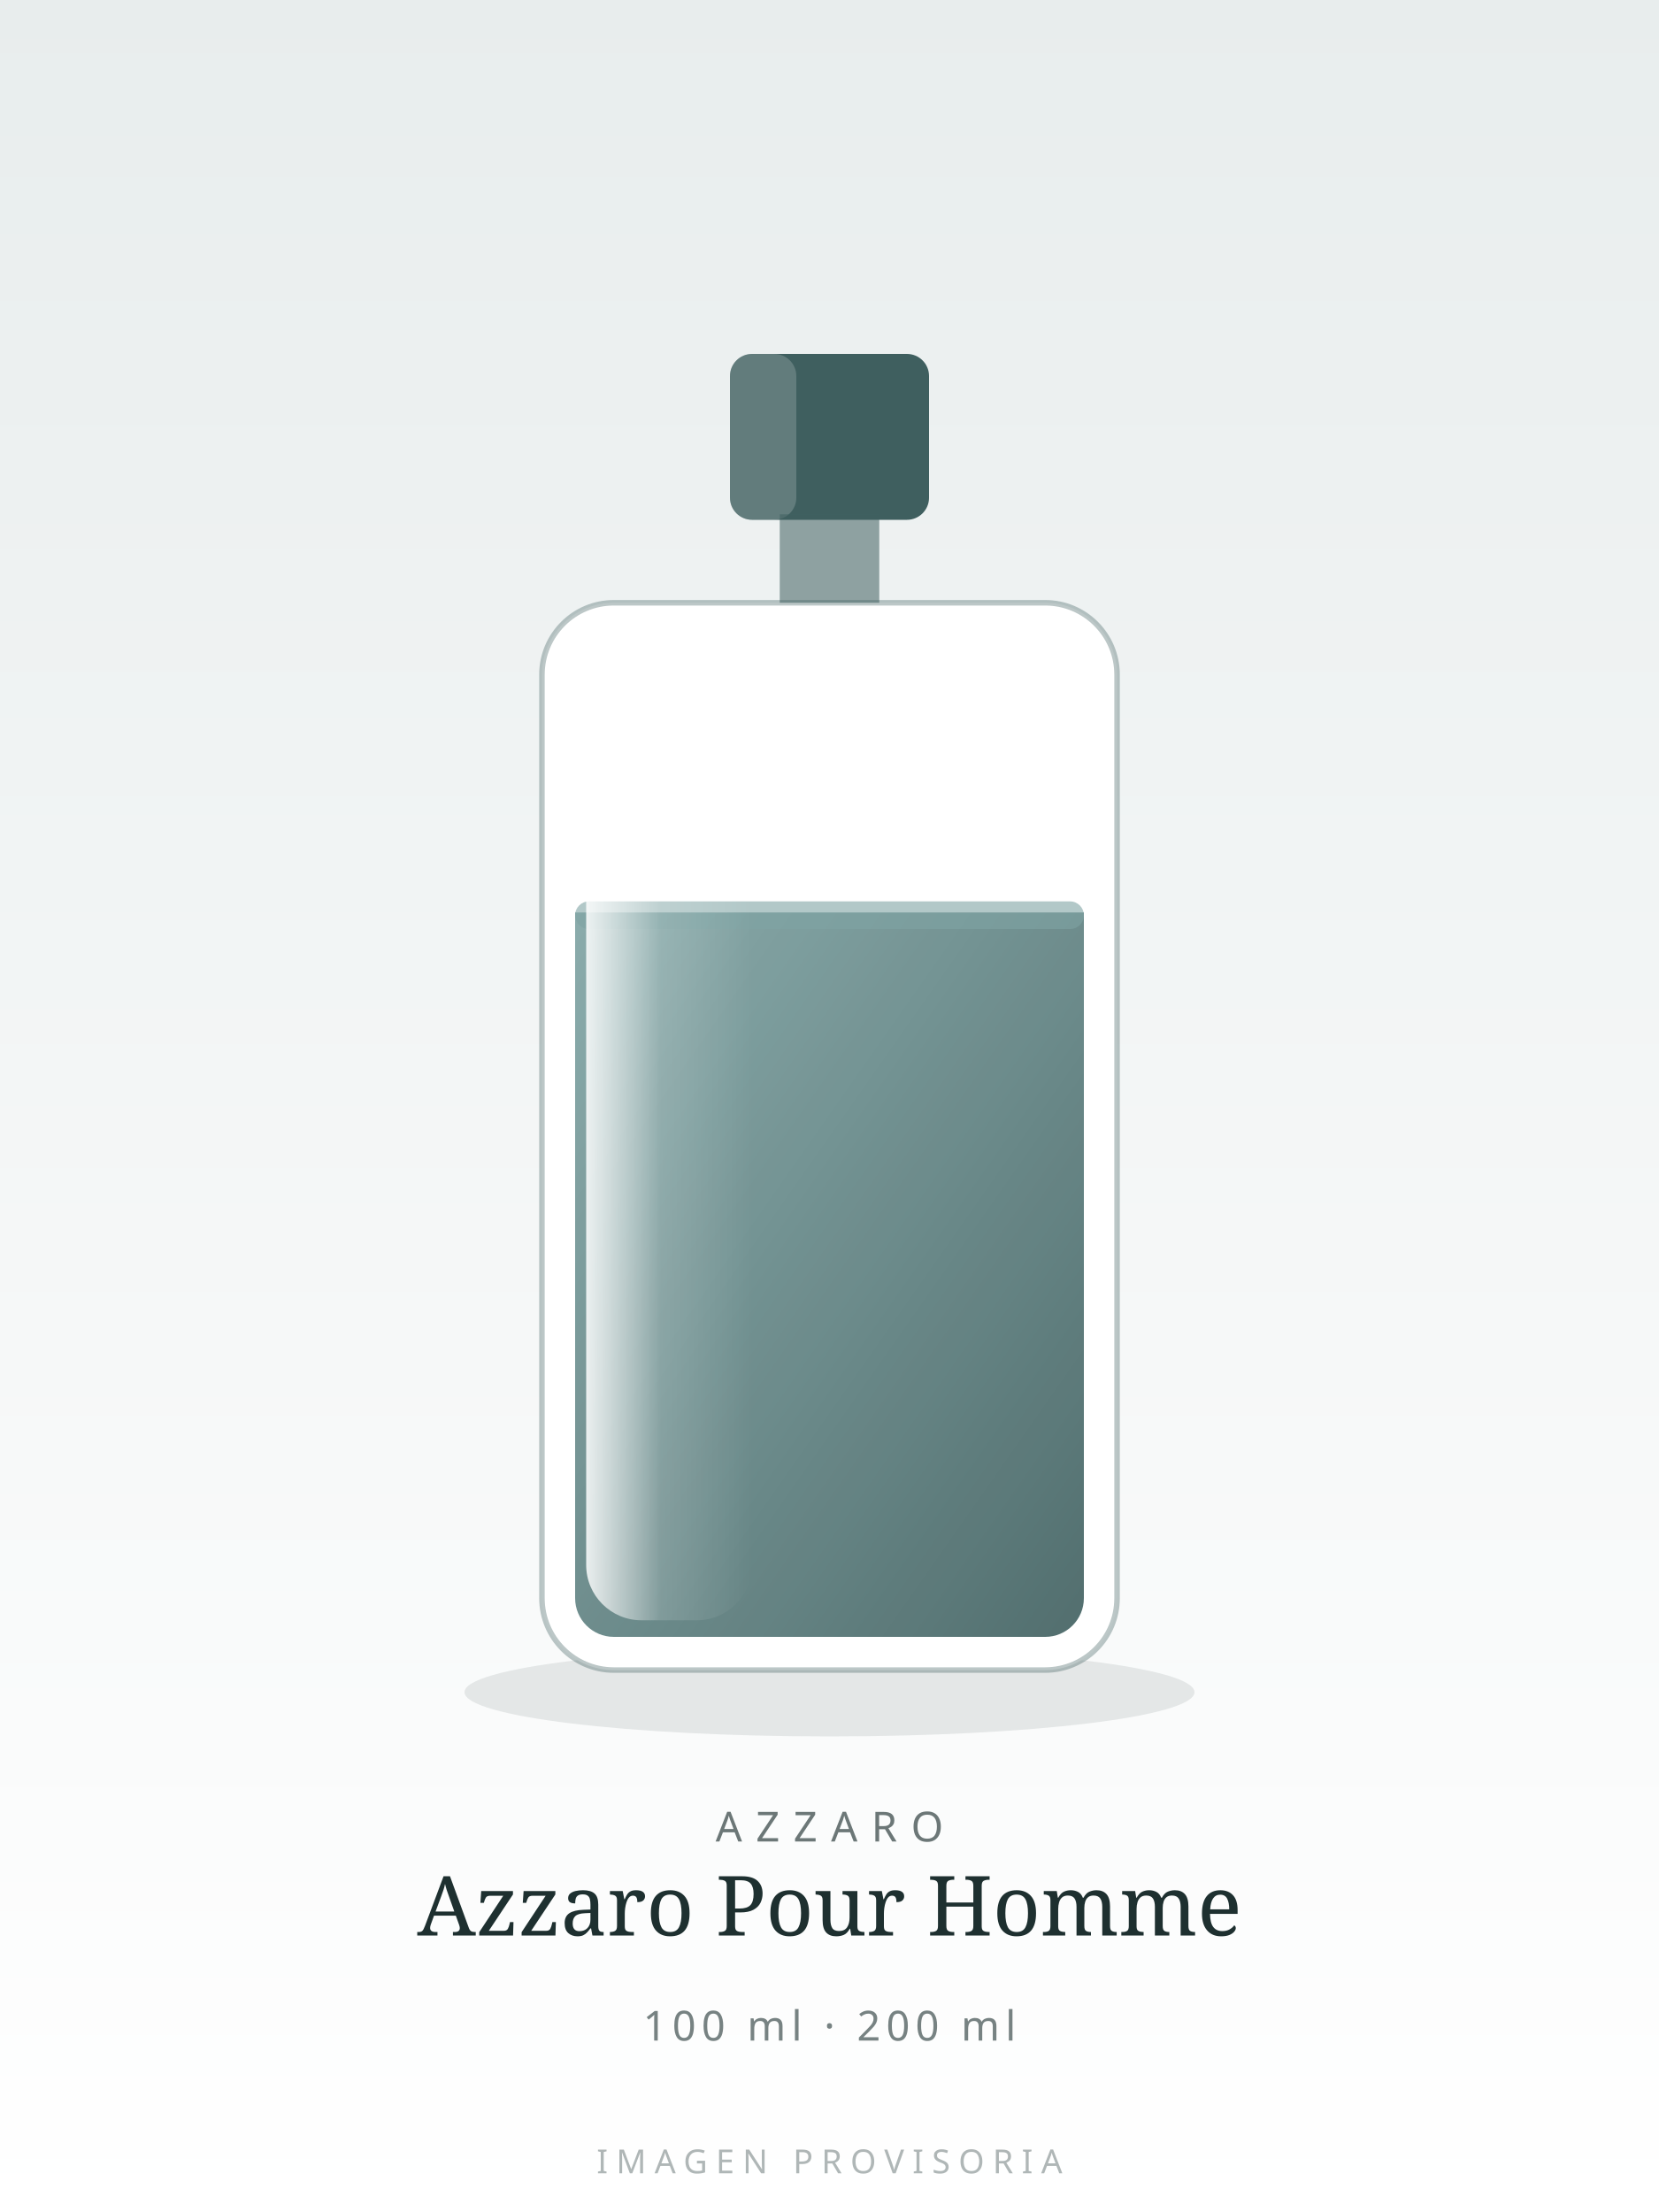
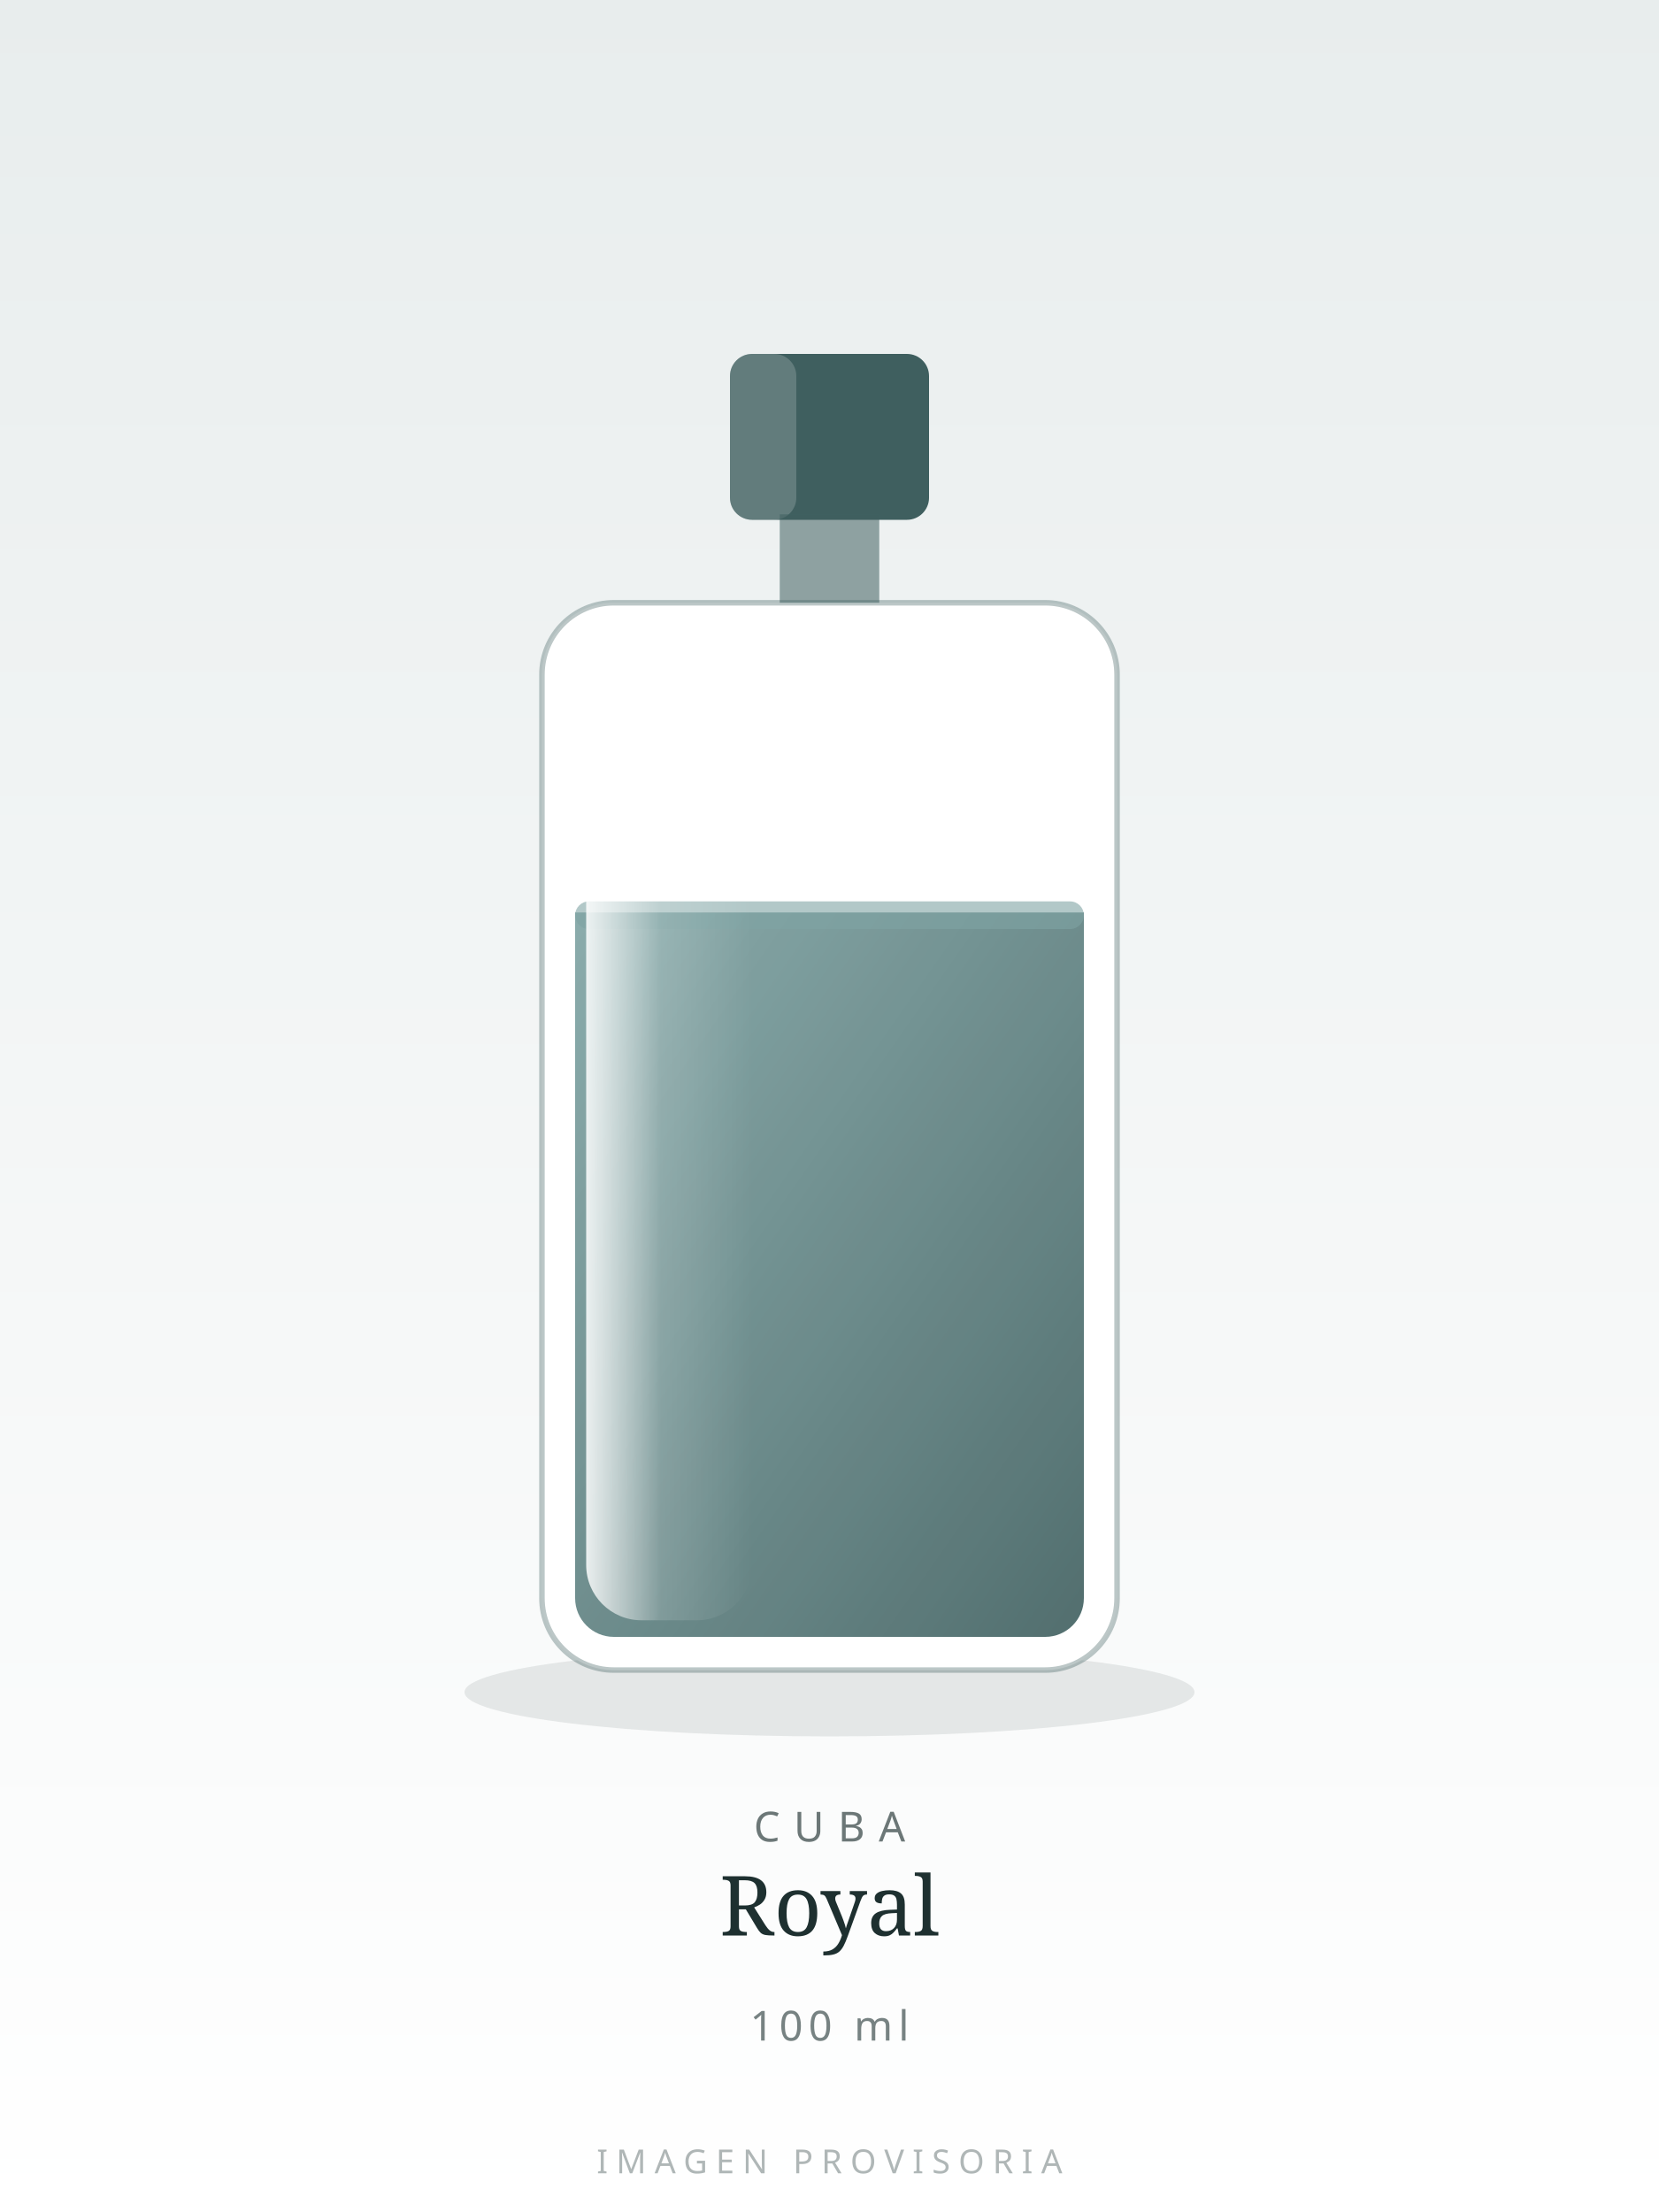
- <svg xmlns="http://www.w3.org/2000/svg" viewBox="0 0 600 800" width="600" height="800" role="img" aria-label="Azzaro Azzaro Pour Homme">
+ <svg xmlns="http://www.w3.org/2000/svg" viewBox="0 0 600 800" width="600" height="800" role="img" aria-label="Cuba Royal">
  <defs>
    <linearGradient id="fondo" x1="0" y1="0" x2="0" y2="1">
      <stop offset="0%" stop-color="#e8eded" />
      <stop offset="100%" stop-color="#ffffff" />
    </linearGradient>
    <linearGradient id="liquido" x1="0" y1="0" x2="1" y2="1">
      <stop offset="0%" stop-color="#7ea3a3" />
      <stop offset="100%" stop-color="#3f5f5f" />
    </linearGradient>
    <linearGradient id="brillo" x1="0" y1="0" x2="1" y2="0">
      <stop offset="0%" stop-color="#ffffff" stop-opacity="0.85" />
      <stop offset="45%" stop-color="#ffffff" stop-opacity="0.15" />
      <stop offset="100%" stop-color="#ffffff" stop-opacity="0" />
    </linearGradient>
  </defs>
  <rect width="600" height="800" fill="url(#fondo)" />
  <ellipse cx="300" cy="612" rx="132" ry="16" fill="#1e3030" opacity="0.10" />
  <rect x="264" y="128" width="72" height="60" rx="8" fill="#3f5f5f" />
  <rect x="264" y="128" width="24" height="60" rx="8" fill="#ffffff" opacity="0.18" />
  <rect x="282" y="186" width="36" height="34" fill="#3f5f5f" opacity="0.55" />
  <rect x="196" y="218" width="208" height="386" rx="26" fill="#ffffff" />
  <rect x="196" y="218" width="208" height="386" rx="26" fill="none" stroke="#3f5f5f" stroke-opacity="0.35" stroke-width="2" />
  <path d="M 208 330 L 392 330 L 392 578 A 14 14 0 0 1 378 592 L 222 592 A 14 14 0 0 1 208 578 Z" fill="url(#liquido)" opacity="0.9" />
  <rect x="208" y="326" width="184" height="10" rx="5" fill="#7ea3a3" opacity="0.6" />
  <rect x="212" y="236" width="60" height="350" rx="20" fill="url(#brillo)" />
-   <text x="300" y="666" text-anchor="middle" font-family="system-ui, sans-serif" font-size="15" letter-spacing="5" fill="#1e3030" opacity="0.65">AZZARO</text>
-   <text x="300" y="700" text-anchor="middle" font-family="Georgia, serif" font-size="30" fill="#1e3030">Azzaro Pour Homme</text>
-   <text x="300" y="738" text-anchor="middle" font-family="system-ui, sans-serif" font-size="15" letter-spacing="2" fill="#1e3030" opacity="0.6">100 ml · 200 ml</text>
+   <text x="300" y="666" text-anchor="middle" font-family="system-ui, sans-serif" font-size="15" letter-spacing="5" fill="#1e3030" opacity="0.65">CUBA</text>
+   <text x="300" y="700" text-anchor="middle" font-family="Georgia, serif" font-size="30" fill="#1e3030">Royal</text>
+   <text x="300" y="738" text-anchor="middle" font-family="system-ui, sans-serif" font-size="15" letter-spacing="2" fill="#1e3030" opacity="0.6">100 ml</text>
  <text x="300" y="786" text-anchor="middle" font-family="system-ui, sans-serif" font-size="12" letter-spacing="3" fill="#1e3030" opacity="0.35">IMAGEN PROVISORIA</text>
</svg>
